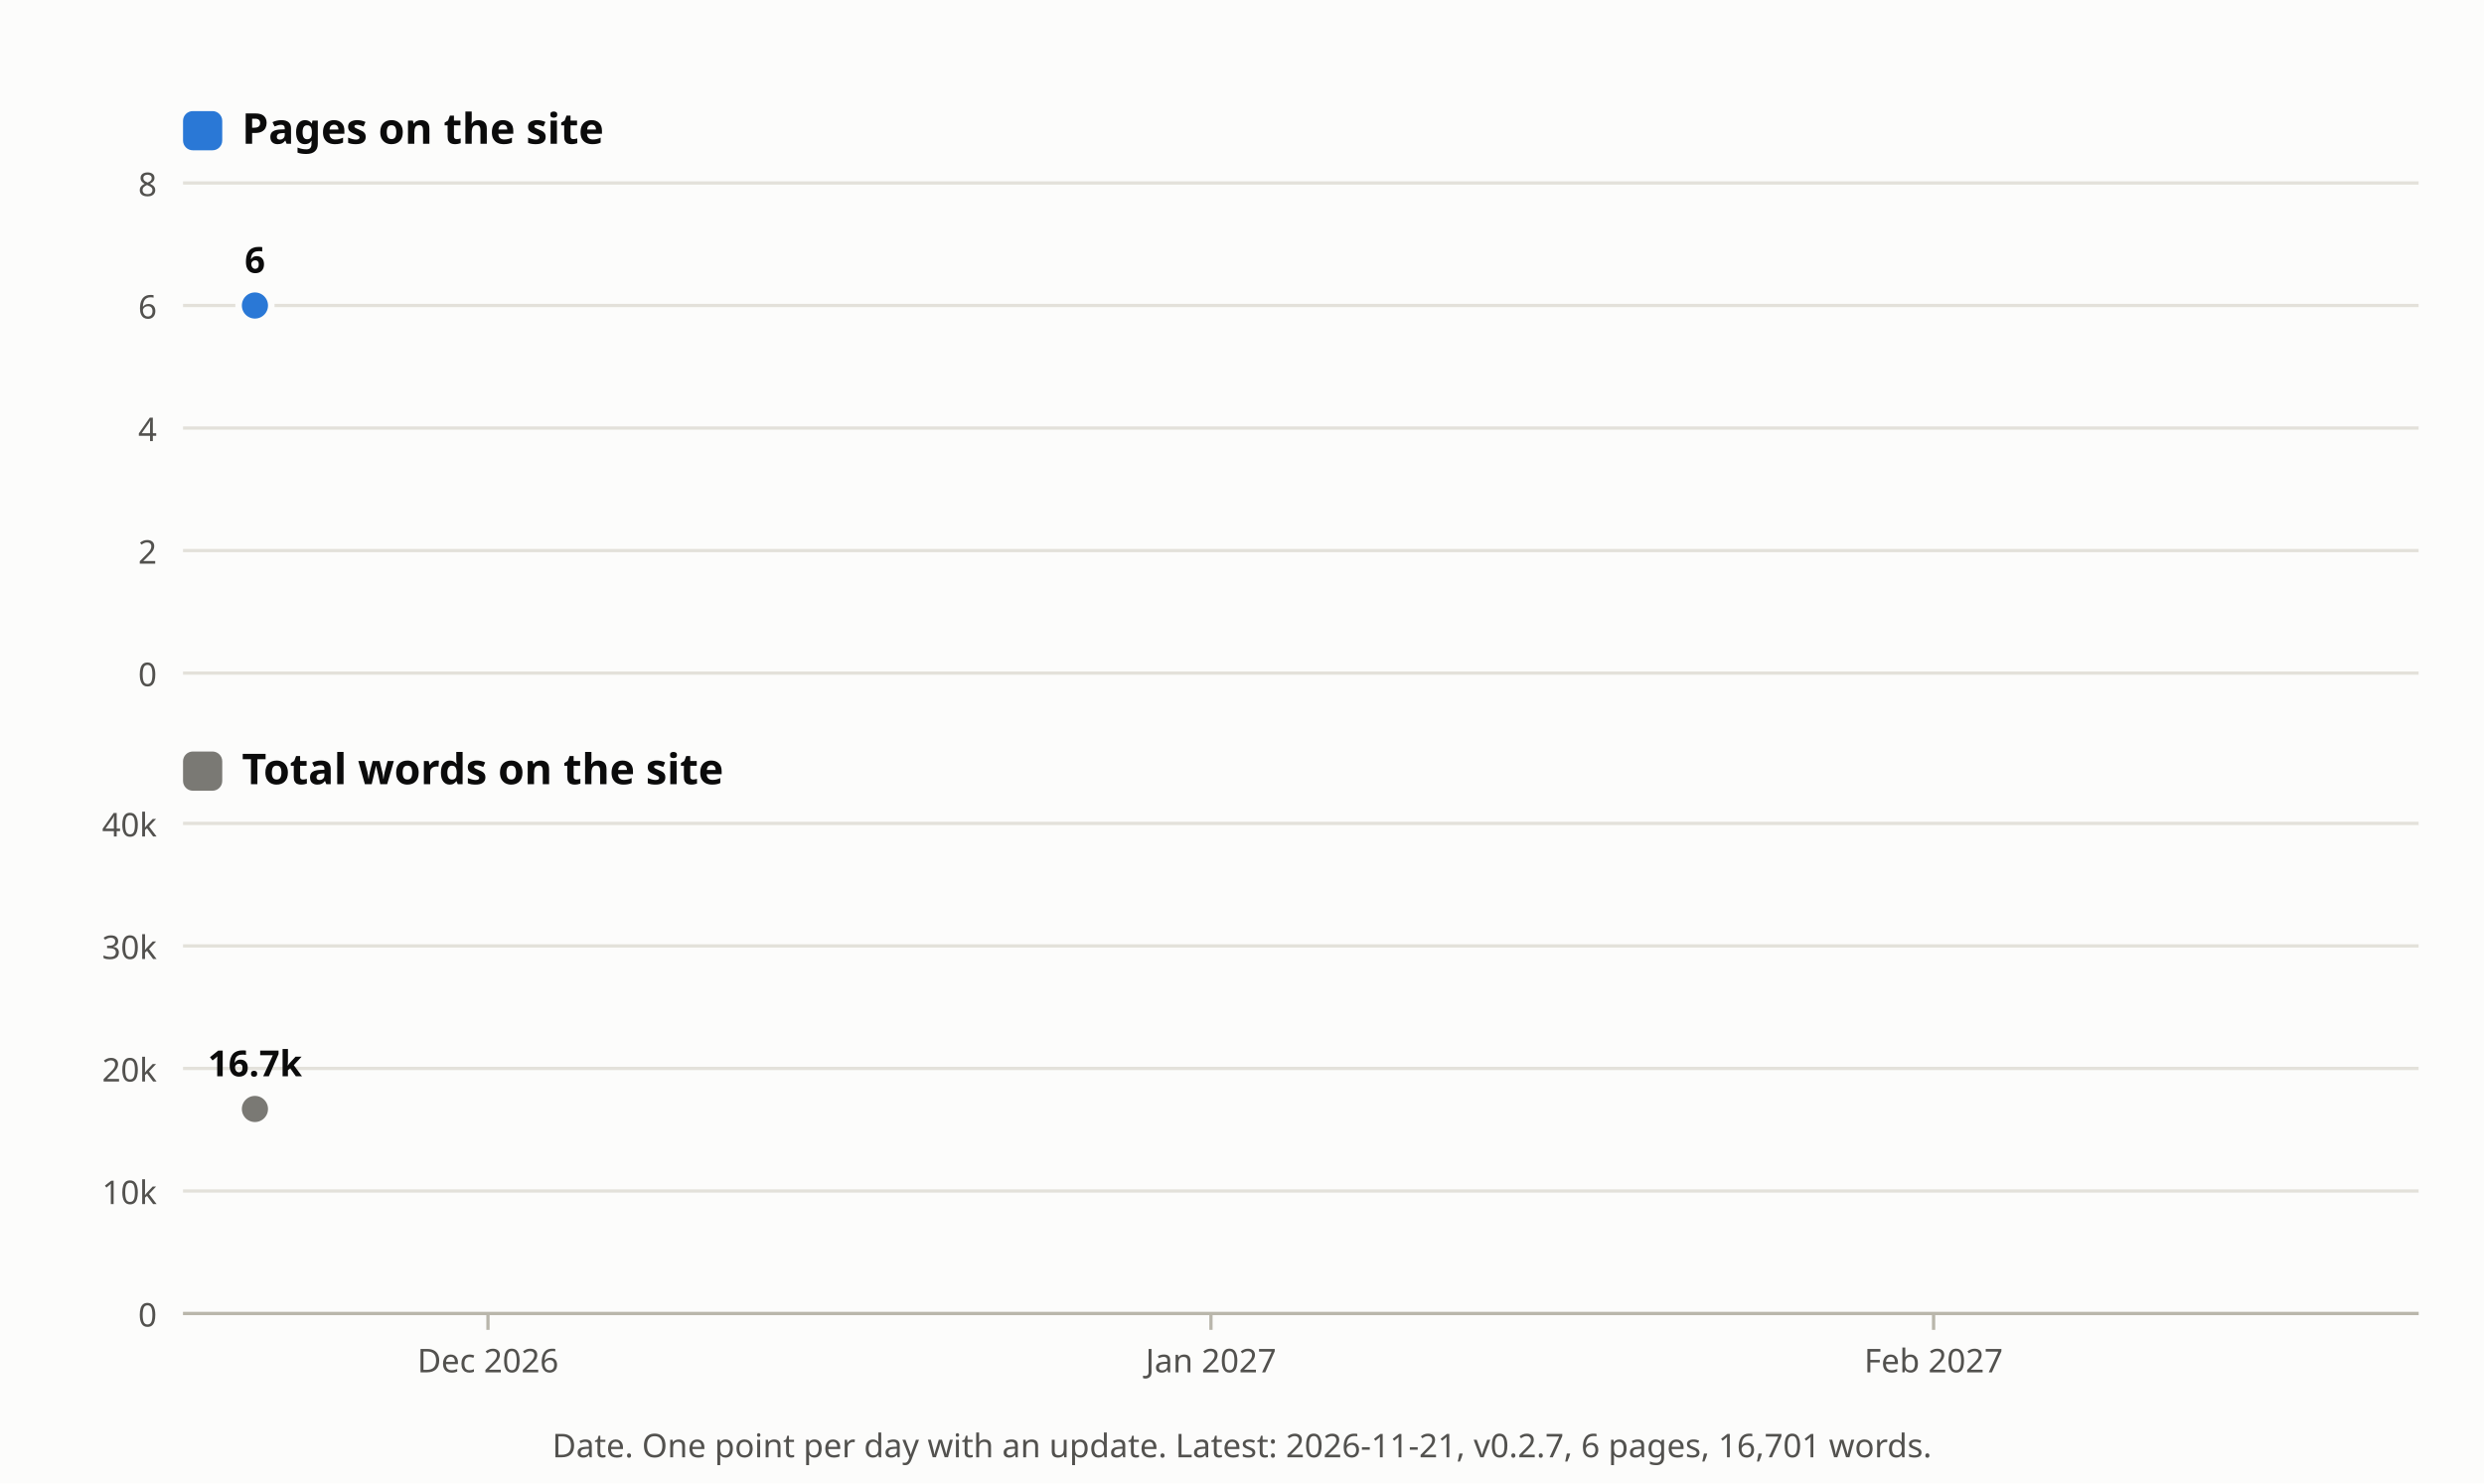
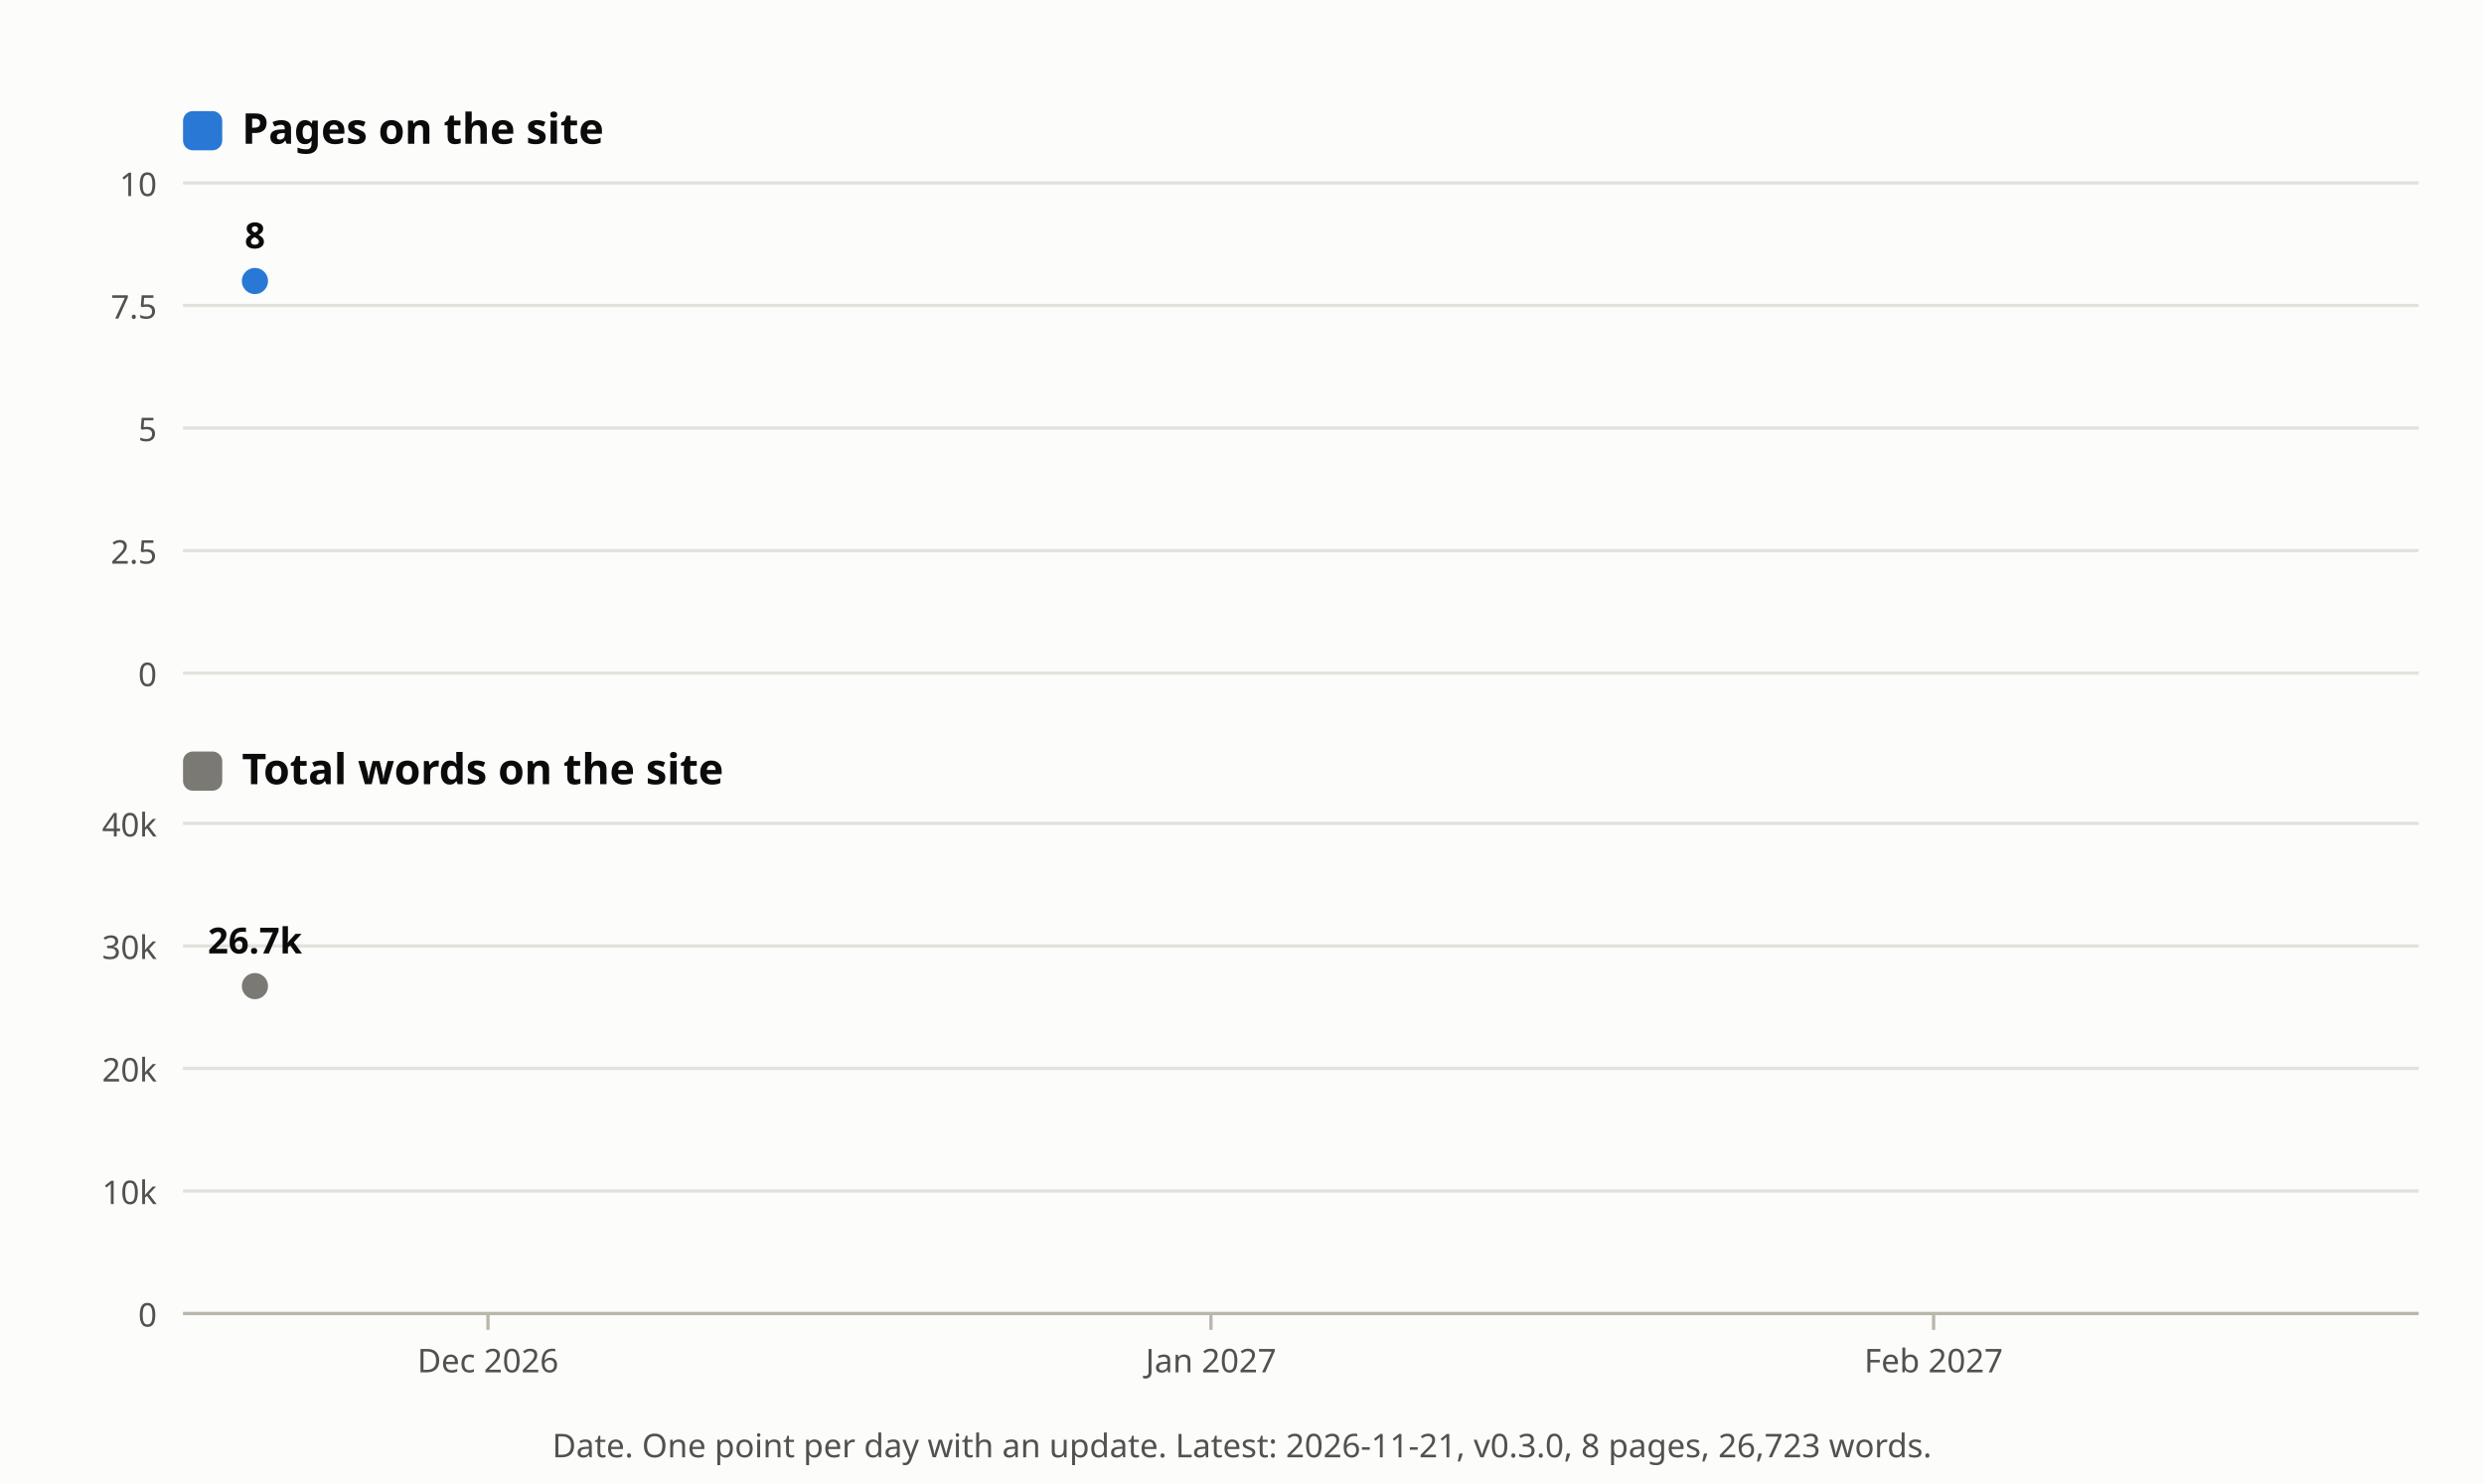
<svg xmlns="http://www.w3.org/2000/svg" viewBox="0 0 760 454" font-family="sans-serif" role="img" aria-label="Pages and total words on the site over time">
  <rect width="760" height="454" fill="#fcfcfb" />
  <rect x="56" y="34" width="12" height="12" rx="3" fill="#2a78d6" />
  <text x="74" y="44" font-size="13" font-weight="700" fill="#0b0b0b">Pages on the site</text>
  <line x1="56" x2="740" y1="206.0" y2="206.0" stroke="#e3e1da" />
  <text x="48" y="210.0" font-size="10" fill="#52514e" text-anchor="end">0</text>
  <line x1="56" x2="740" y1="168.5" y2="168.5" stroke="#e3e1da" />
-   <text x="48" y="172.5" font-size="10" fill="#52514e" text-anchor="end">2</text>
+   <text x="48" y="172.5" font-size="10" fill="#52514e" text-anchor="end">2.5</text>
  <line x1="56" x2="740" y1="131.0" y2="131.0" stroke="#e3e1da" />
-   <text x="48" y="135.0" font-size="10" fill="#52514e" text-anchor="end">4</text>
+   <text x="48" y="135.0" font-size="10" fill="#52514e" text-anchor="end">5</text>
  <line x1="56" x2="740" y1="93.5" y2="93.5" stroke="#e3e1da" />
-   <text x="48" y="97.5" font-size="10" fill="#52514e" text-anchor="end">6</text>
+   <text x="48" y="97.5" font-size="10" fill="#52514e" text-anchor="end">7.5</text>
  <line x1="56" x2="740" y1="56.0" y2="56.0" stroke="#e3e1da" />
-   <text x="48" y="60.0" font-size="10" fill="#52514e" text-anchor="end">8</text>
-   <circle cx="78.0" cy="93.5" r="5" fill="#2a78d6" stroke="#fcfcfb" stroke-width="2" />
-   <text x="78.0" y="83.5" font-size="11" font-weight="700" fill="#0b0b0b" text-anchor="middle">6</text>
+   <text x="48" y="60.0" font-size="10" fill="#52514e" text-anchor="end">10</text>
+   <circle cx="78.0" cy="86.0" r="5" fill="#2a78d6" stroke="#fcfcfb" stroke-width="2" />
+   <text x="78.0" y="76.0" font-size="11" font-weight="700" fill="#0b0b0b" text-anchor="middle">8</text>
  <rect x="56" y="230" width="12" height="12" rx="3" fill="#7a7974" />
  <text x="74" y="240" font-size="13" font-weight="700" fill="#0b0b0b">Total words on the site</text>
  <line x1="56" x2="740" y1="402.0" y2="402.0" stroke="#e3e1da" />
  <text x="48" y="406.0" font-size="10" fill="#52514e" text-anchor="end">0</text>
  <line x1="56" x2="740" y1="364.5" y2="364.5" stroke="#e3e1da" />
  <text x="48" y="368.5" font-size="10" fill="#52514e" text-anchor="end">10k</text>
  <line x1="56" x2="740" y1="327.0" y2="327.0" stroke="#e3e1da" />
  <text x="48" y="331.0" font-size="10" fill="#52514e" text-anchor="end">20k</text>
  <line x1="56" x2="740" y1="289.5" y2="289.5" stroke="#e3e1da" />
  <text x="48" y="293.5" font-size="10" fill="#52514e" text-anchor="end">30k</text>
  <line x1="56" x2="740" y1="252.0" y2="252.0" stroke="#e3e1da" />
  <text x="48" y="256.0" font-size="10" fill="#52514e" text-anchor="end">40k</text>
-   <circle cx="78.0" cy="339.4" r="5" fill="#7a7974" stroke="#fcfcfb" stroke-width="2" />
-   <text x="78.0" y="329.4" font-size="11" font-weight="700" fill="#0b0b0b" text-anchor="middle">16.7k</text>
+   <circle cx="78.0" cy="301.8" r="5" fill="#7a7974" stroke="#fcfcfb" stroke-width="2" />
+   <text x="78.0" y="291.8" font-size="11" font-weight="700" fill="#0b0b0b" text-anchor="middle">26.7k</text>
  <line x1="56" x2="740" y1="402" y2="402" stroke="#b9b6ab" />
  <line x1="149.3" x2="149.3" y1="402" y2="407" stroke="#b9b6ab" />
  <text x="149.3" y="420" font-size="10" fill="#52514e" text-anchor="middle">Dec 2026</text>
  <line x1="370.5" x2="370.5" y1="402" y2="407" stroke="#b9b6ab" />
  <text x="370.5" y="420" font-size="10" fill="#52514e" text-anchor="middle">Jan 2027</text>
  <line x1="591.6" x2="591.6" y1="402" y2="407" stroke="#b9b6ab" />
  <text x="591.6" y="420" font-size="10" fill="#52514e" text-anchor="middle">Feb 2027</text>
-   <text x="380.0" y="446" font-size="10" fill="#52514e" text-anchor="middle">Date. One point per day with an update. Latest: 2026-11-21, v0.2.7, 6 pages, 16,701 words.</text>
+   <text x="380.0" y="446" font-size="10" fill="#52514e" text-anchor="middle">Date. One point per day with an update. Latest: 2026-11-21, v0.3.0, 8 pages, 26,723 words.</text>
</svg>
